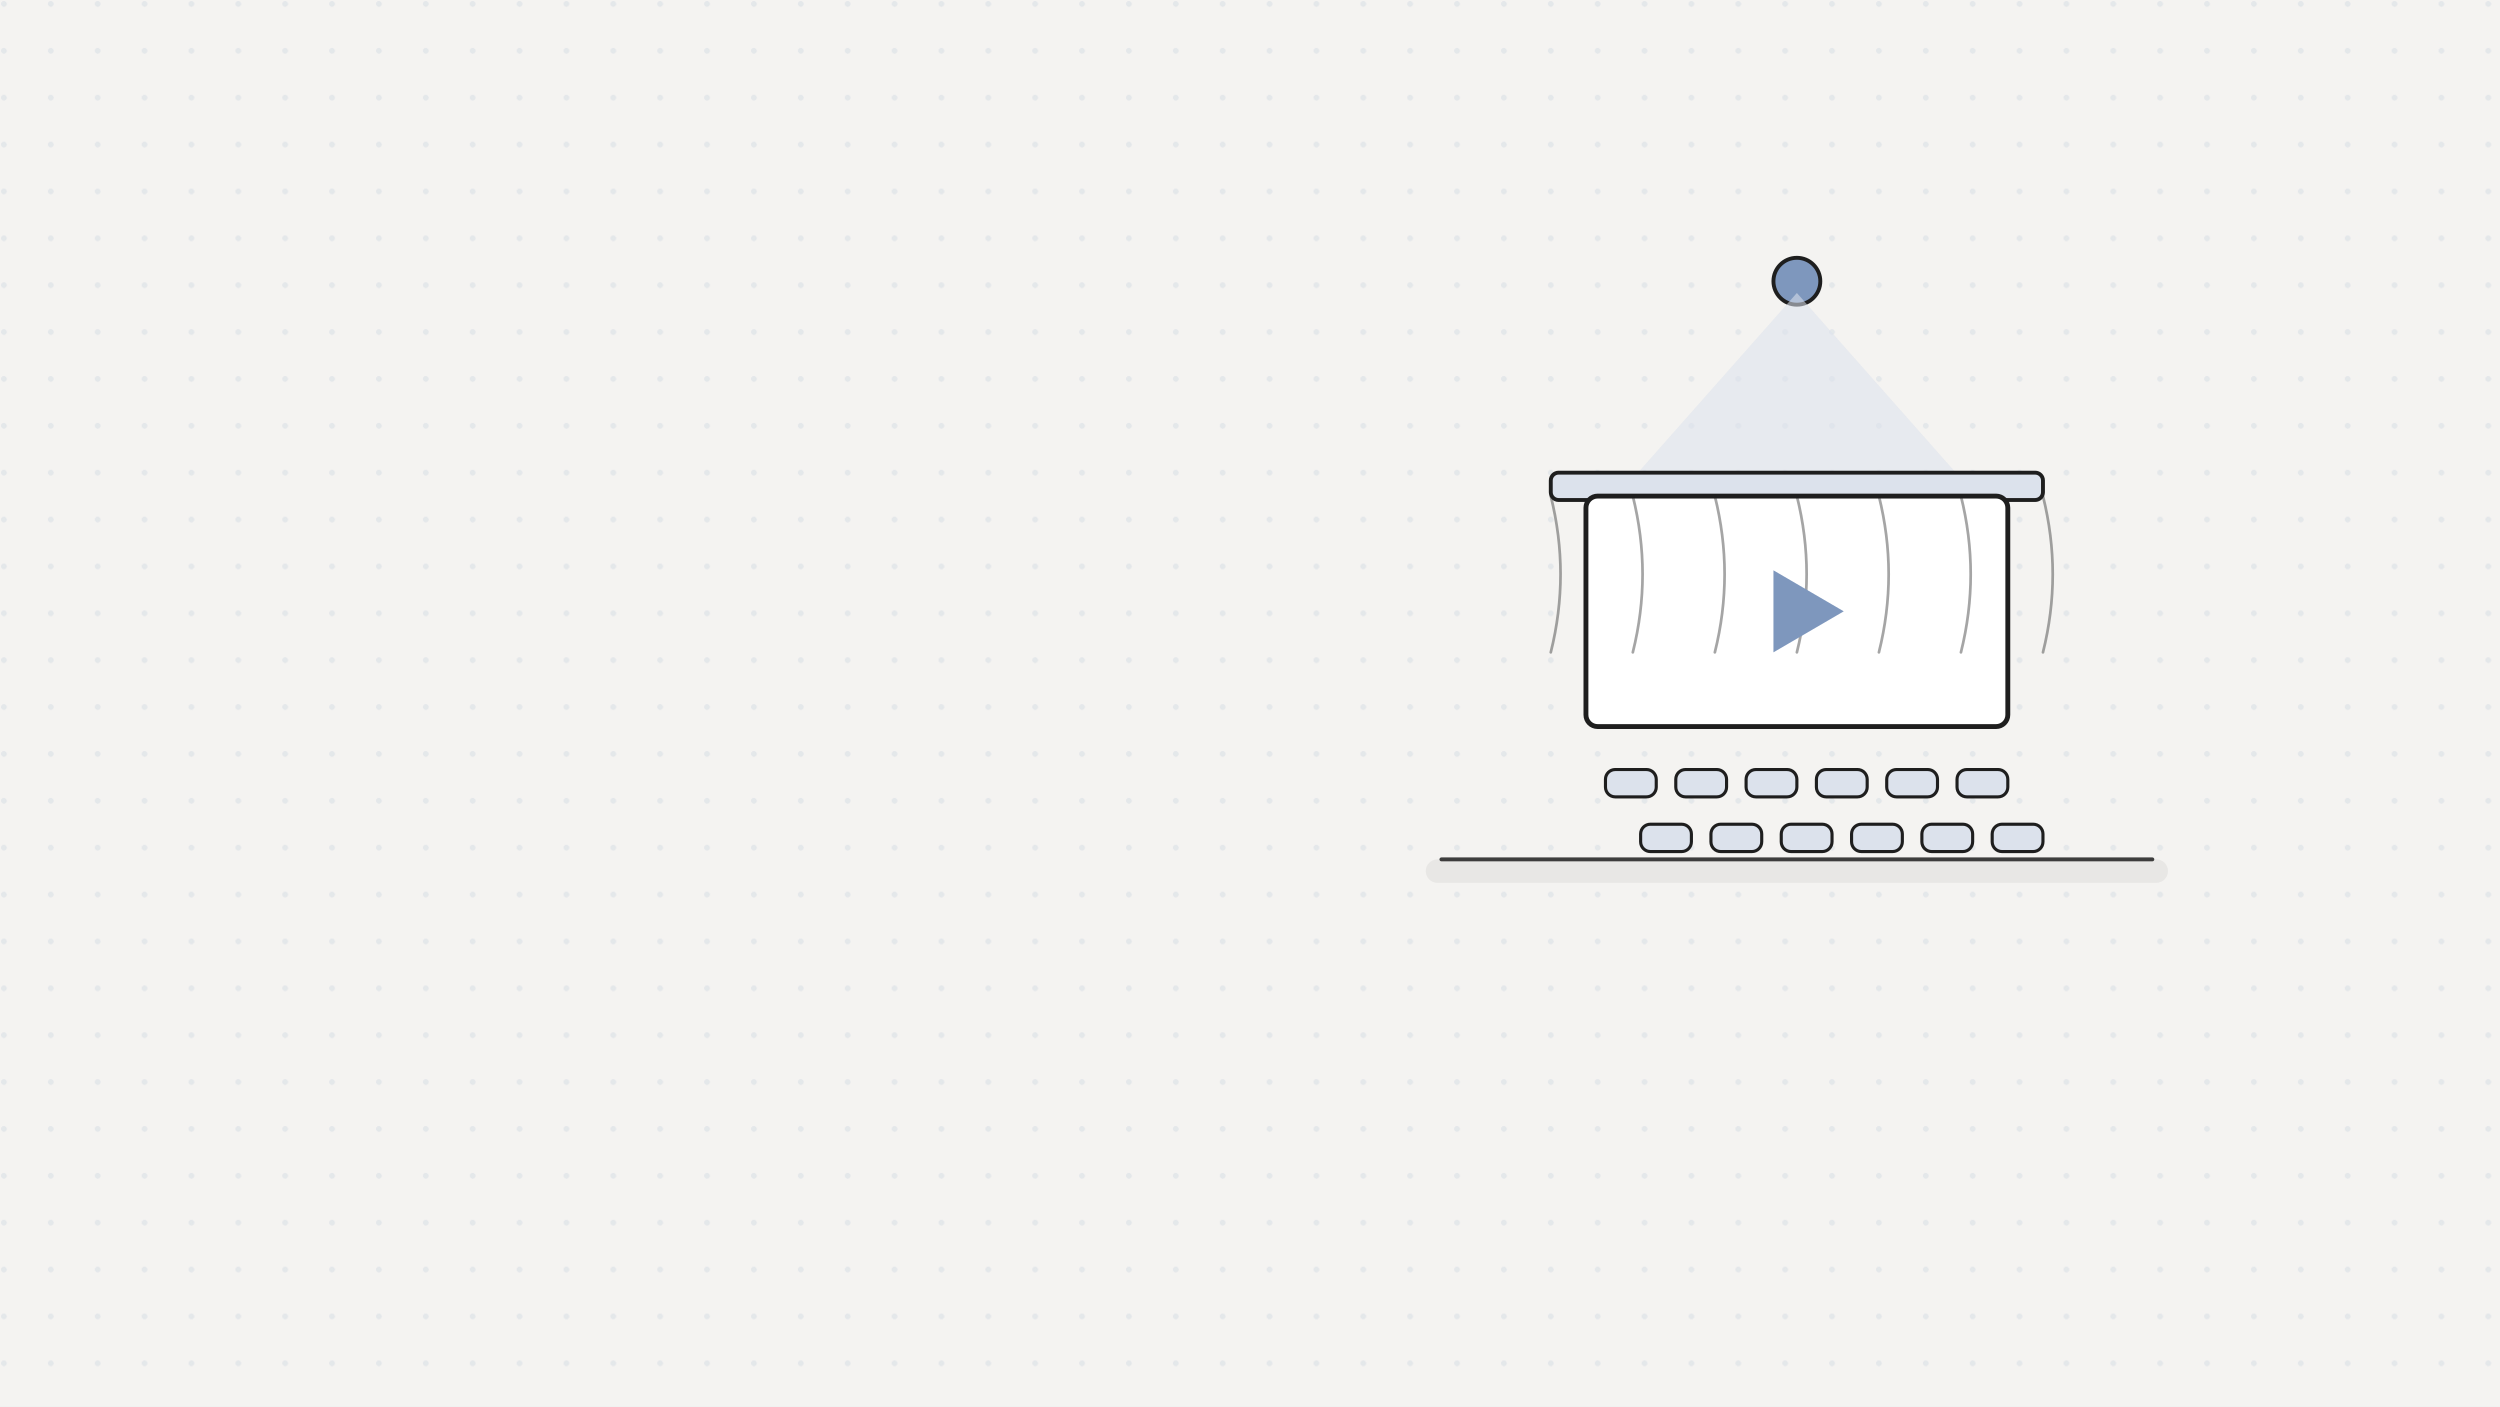
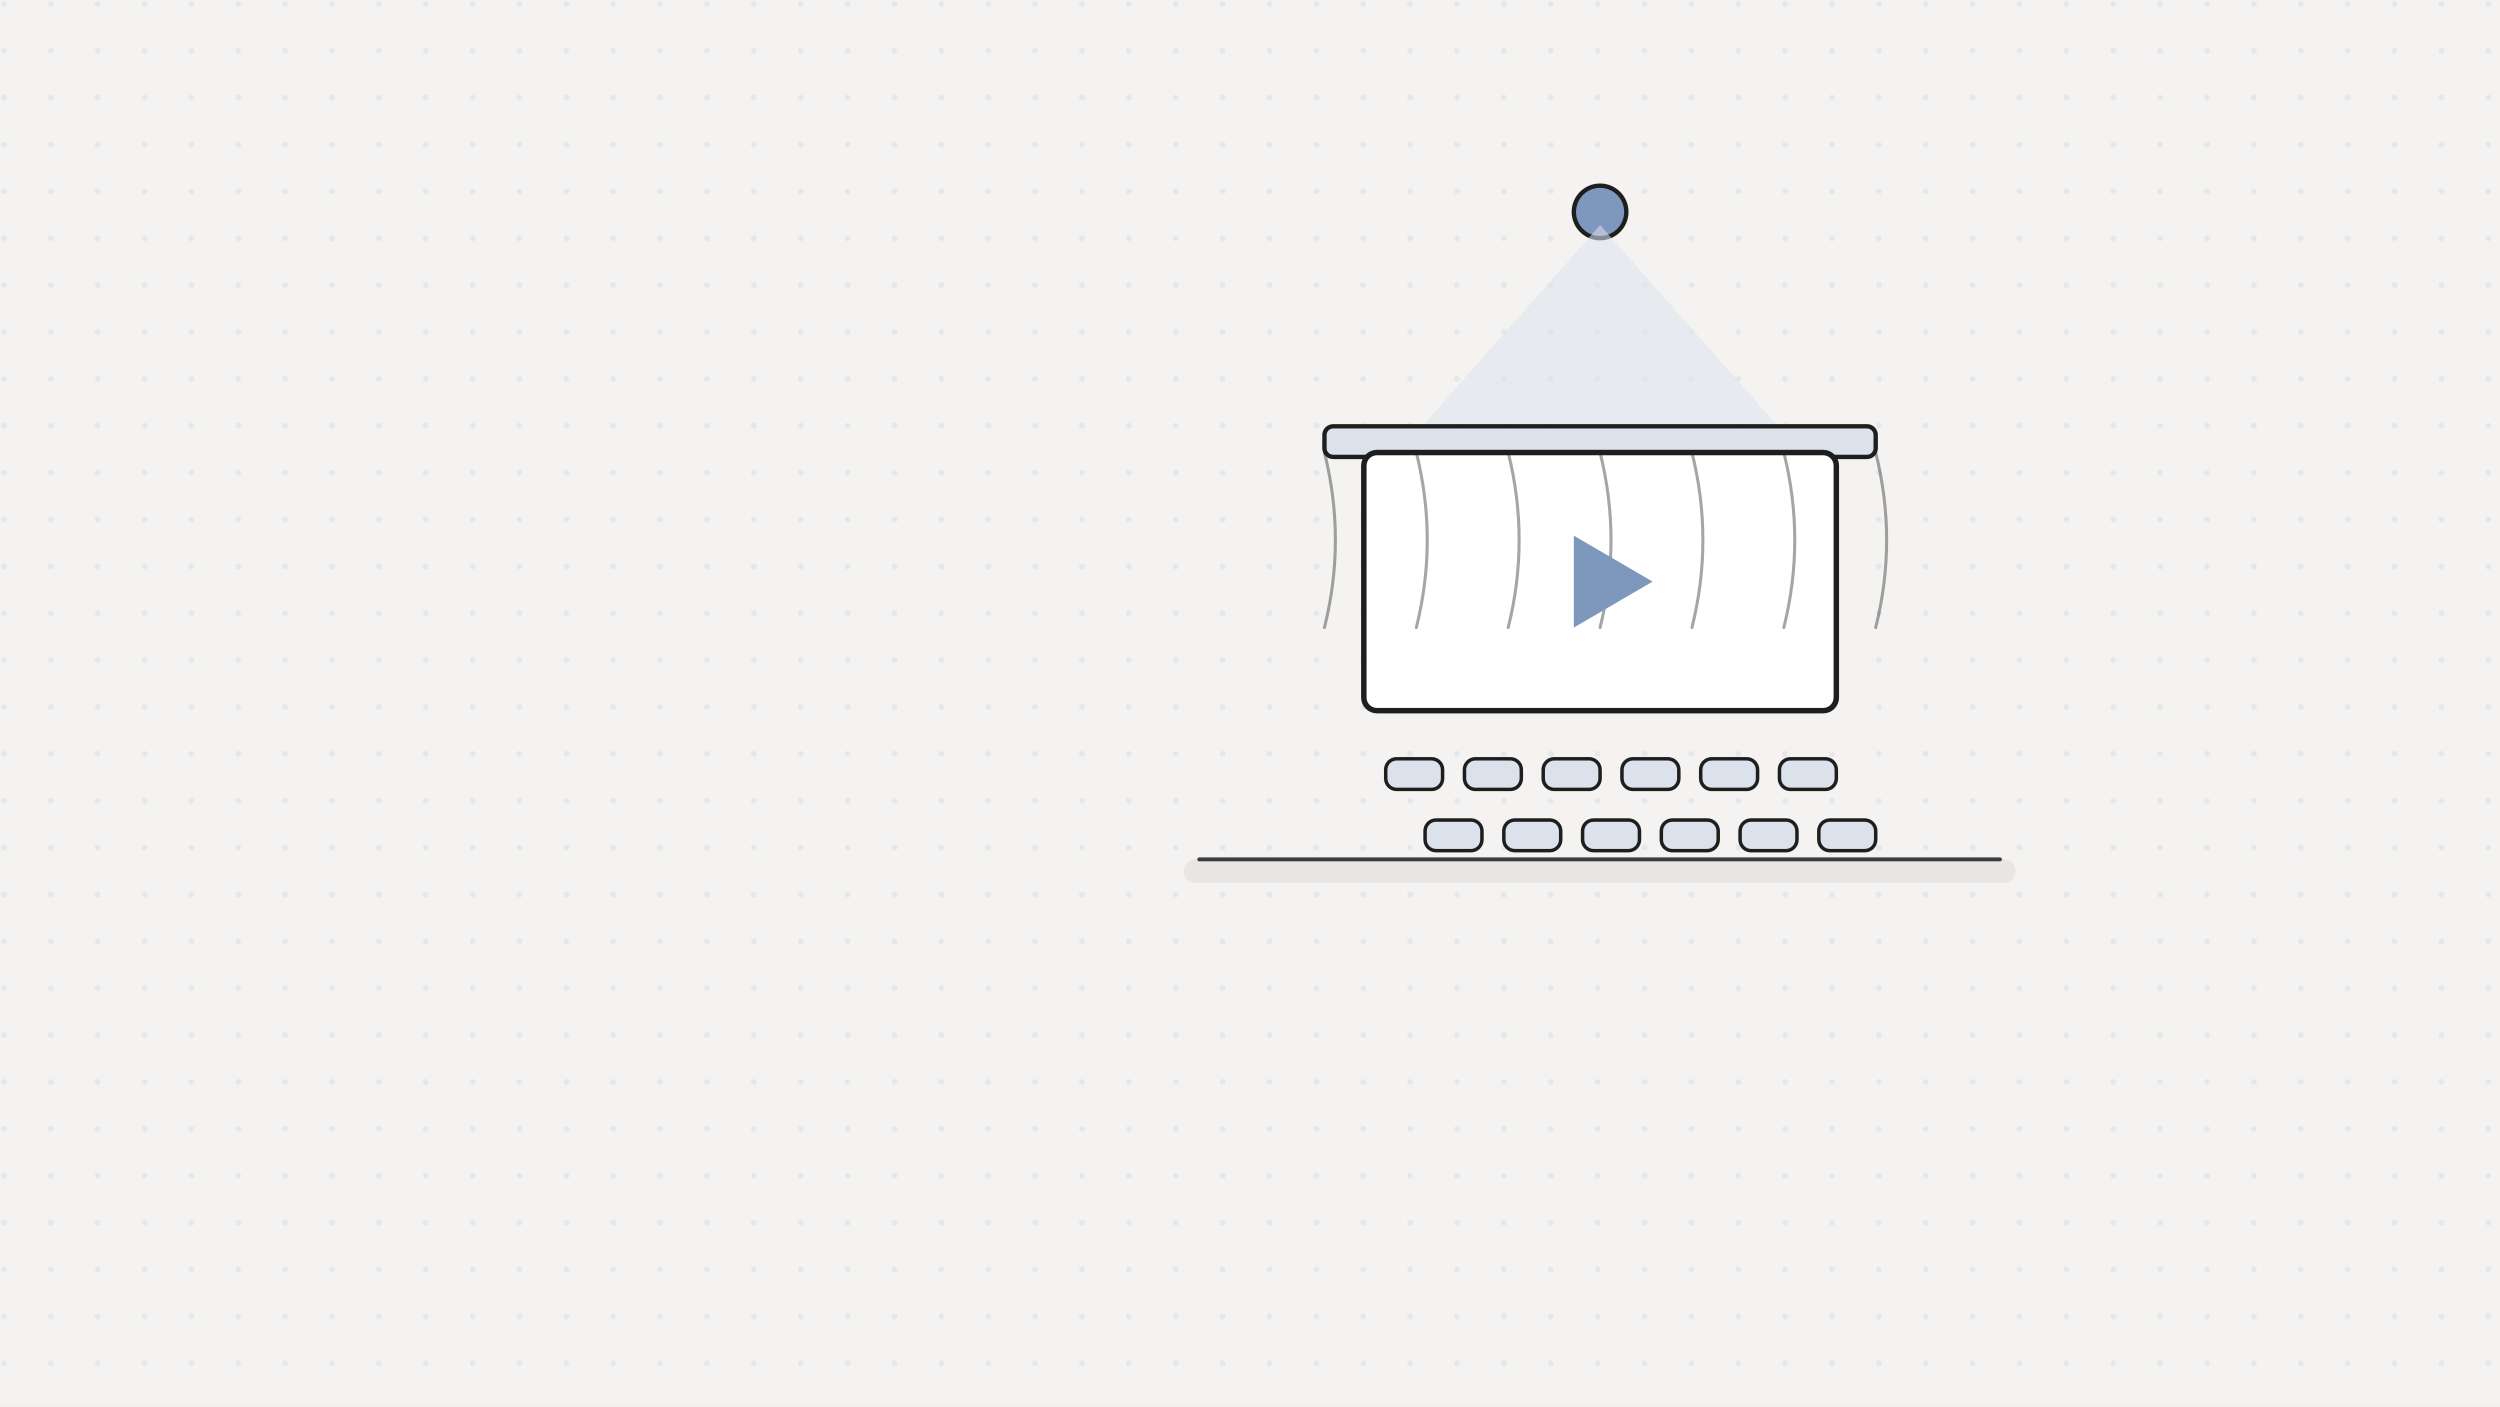
<svg xmlns="http://www.w3.org/2000/svg" viewBox="0 0 1280 720" width="1280" height="720" role="img">
  <defs>
    <pattern id="dots" width="24" height="24" patternUnits="userSpaceOnUse">
      <circle cx="2" cy="2" r="1.5" fill="#7E97BD" opacity="0.13" />
    </pattern>
  </defs>
  <rect x="0.0" y="0.0" width="1280.0" height="720.0" fill="#F4F3F1" stroke="none" stroke-width="0" opacity="1" />
  <rect x="0.0" y="0.0" width="1280.0" height="720.0" fill="url(#dots)" stroke="none" stroke-width="0" opacity="1" />
-   <rect x="730.0" y="440.0" width="380.0" height="12.0" rx="6" fill="#1E1E1E" stroke="none" stroke-width="0" opacity="0.06" />
-   <line x1="738.0" y1="440.0" x2="1102.0" y2="440.0" stroke="#1E1E1E" stroke-width="2" opacity="0.85" stroke-linecap="round" />
-   <g transform="translate(598,-46)">
+   <rect x="606.0" y="440.0" width="426.0" height="12.0" rx="6" fill="#1E1E1E" stroke="none" stroke-width="0" opacity="0.06" />
+   <line x1="614.0" y1="440.0" x2="1024.0" y2="440.0" stroke="#1E1E1E" stroke-width="2" opacity="0.85" stroke-linecap="round" />
+   <g transform="translate(458.6,-104.3) scale(1.12)">
    <circle cx="322.0" cy="190.0" r="12.0" fill="#7E97BD" stroke="#1E1E1E" stroke-width="2" opacity="1" />
    <polygon points="322.0,196.0 230.0,300.0 414.0,300.0" fill="#DCE2EC" stroke="none" stroke-width="0" opacity="0.55" stroke-linejoin="round" />
    <rect x="196.0" y="288.0" width="252.0" height="14.0" rx="4" fill="#DCE2EC" stroke="#1E1E1E" stroke-width="2" opacity="1" />
    <rect x="214.0" y="300.0" width="216.0" height="118.0" rx="6" fill="#FFFFFF" stroke="#1E1E1E" stroke-width="2.5" opacity="1" />
    <path d="M 196 300 q 10 40 0 80" fill="none" stroke="#1E1E1E" stroke-width="1.4" opacity="0.4" stroke-linecap="round" stroke-linejoin="round" />
    <path d="M 238 300 q 10 40 0 80" fill="none" stroke="#1E1E1E" stroke-width="1.4" opacity="0.4" stroke-linecap="round" stroke-linejoin="round" />
    <path d="M 280 300 q 10 40 0 80" fill="none" stroke="#1E1E1E" stroke-width="1.4" opacity="0.4" stroke-linecap="round" stroke-linejoin="round" />
    <path d="M 322 300 q 10 40 0 80" fill="none" stroke="#1E1E1E" stroke-width="1.4" opacity="0.4" stroke-linecap="round" stroke-linejoin="round" />
    <path d="M 364 300 q 10 40 0 80" fill="none" stroke="#1E1E1E" stroke-width="1.4" opacity="0.4" stroke-linecap="round" stroke-linejoin="round" />
    <path d="M 406 300 q 10 40 0 80" fill="none" stroke="#1E1E1E" stroke-width="1.4" opacity="0.4" stroke-linecap="round" stroke-linejoin="round" />
    <path d="M 448 300 q 10 40 0 80" fill="none" stroke="#1E1E1E" stroke-width="1.4" opacity="0.4" stroke-linecap="round" stroke-linejoin="round" />
    <polygon points="310.0,338.0 310.0,380.0 346.0,359.0" fill="#7E97BD" stroke="none" stroke-width="0" opacity="1" stroke-linejoin="round" />
    <rect x="224.0" y="440.0" width="26.0" height="14.0" rx="5" fill="#DCE2EC" stroke="#1E1E1E" stroke-width="1.6" opacity="1" />
    <rect x="260.0" y="440.0" width="26.0" height="14.0" rx="5" fill="#DCE2EC" stroke="#1E1E1E" stroke-width="1.6" opacity="1" />
    <rect x="296.0" y="440.0" width="26.0" height="14.0" rx="5" fill="#DCE2EC" stroke="#1E1E1E" stroke-width="1.6" opacity="1" />
    <rect x="332.0" y="440.0" width="26.0" height="14.0" rx="5" fill="#DCE2EC" stroke="#1E1E1E" stroke-width="1.6" opacity="1" />
    <rect x="368.0" y="440.0" width="26.0" height="14.0" rx="5" fill="#DCE2EC" stroke="#1E1E1E" stroke-width="1.6" opacity="1" />
    <rect x="404.0" y="440.0" width="26.0" height="14.0" rx="5" fill="#DCE2EC" stroke="#1E1E1E" stroke-width="1.6" opacity="1" />
    <rect x="242.0" y="468.0" width="26.0" height="14.0" rx="5" fill="#DCE2EC" stroke="#1E1E1E" stroke-width="1.6" opacity="1" />
    <rect x="278.0" y="468.0" width="26.0" height="14.0" rx="5" fill="#DCE2EC" stroke="#1E1E1E" stroke-width="1.6" opacity="1" />
    <rect x="314.0" y="468.0" width="26.0" height="14.0" rx="5" fill="#DCE2EC" stroke="#1E1E1E" stroke-width="1.6" opacity="1" />
    <rect x="350.0" y="468.0" width="26.0" height="14.0" rx="5" fill="#DCE2EC" stroke="#1E1E1E" stroke-width="1.6" opacity="1" />
    <rect x="386.0" y="468.0" width="26.0" height="14.0" rx="5" fill="#DCE2EC" stroke="#1E1E1E" stroke-width="1.6" opacity="1" />
    <rect x="422.0" y="468.0" width="26.0" height="14.0" rx="5" fill="#DCE2EC" stroke="#1E1E1E" stroke-width="1.6" opacity="1" />
  </g>
</svg>
